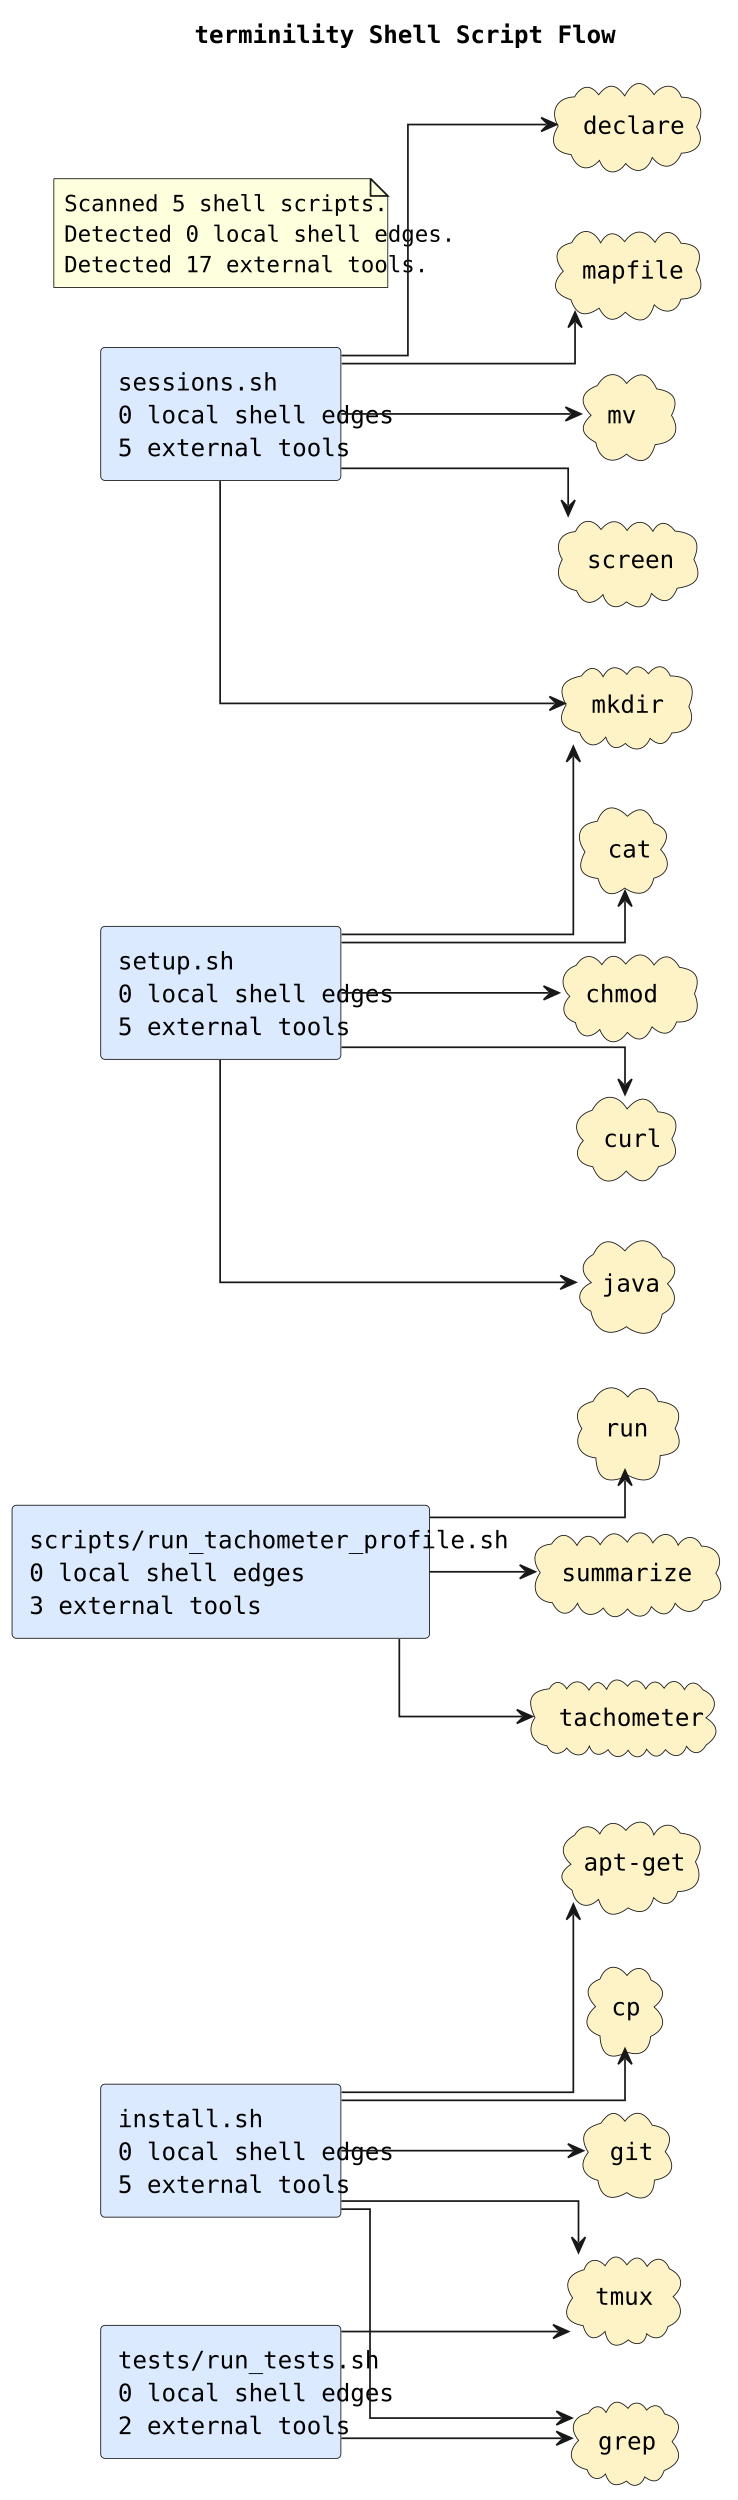
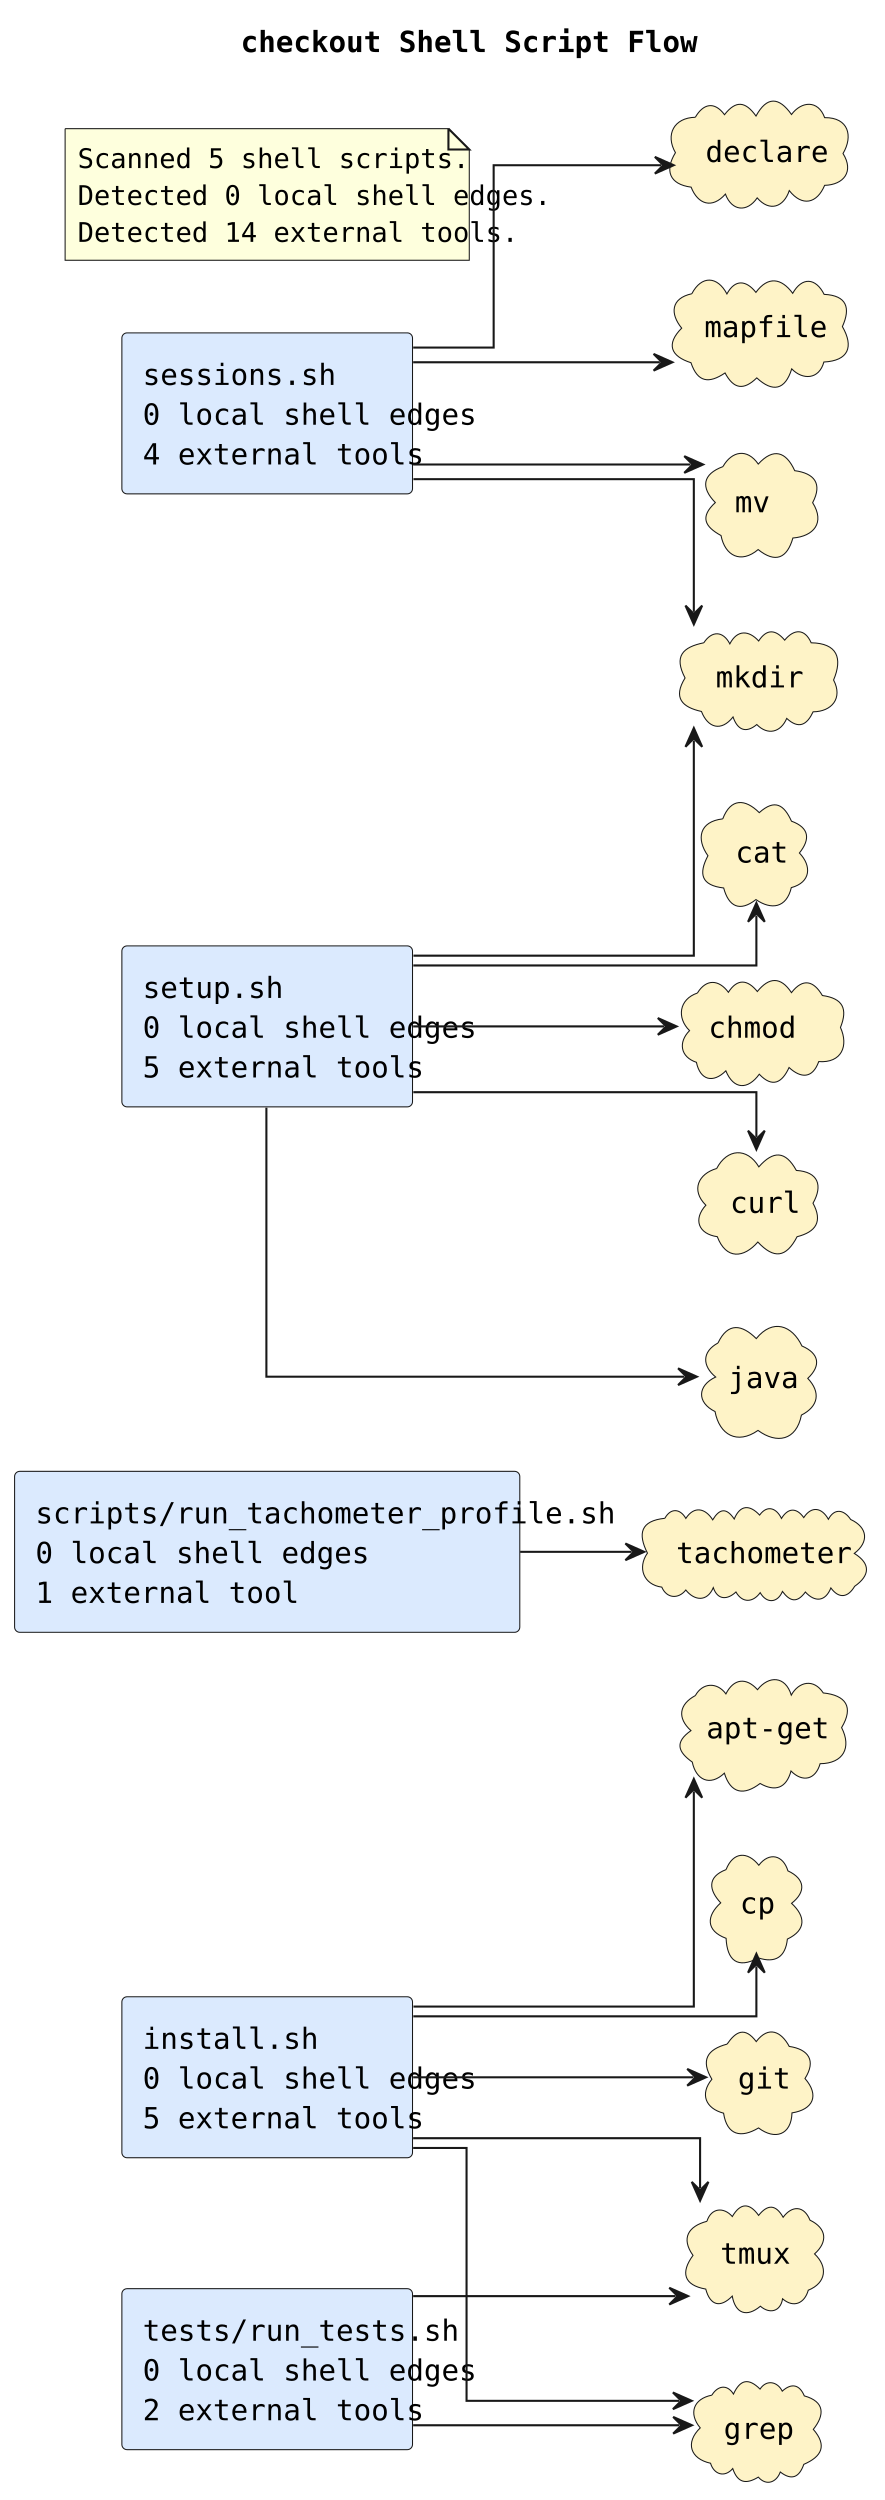
- <svg xmlns="http://www.w3.org/2000/svg" contentStyleType="text/css" data-diagram-type="DESCRIPTION" height="1451px" preserveAspectRatio="none" style="width:428px;height:1451px;background:#FFFFFF;" version="1.1" viewBox="0 0 428 1451" width="428px" zoomAndPan="magnify">
+ <svg xmlns="http://www.w3.org/2000/svg" contentStyleType="text/css" data-diagram-type="DESCRIPTION" height="1199px" preserveAspectRatio="none" style="width:424px;height:1199px;background:#FFFFFF;" version="1.1" viewBox="0 0 424 1199" width="424px" zoomAndPan="magnify">
  <defs />
  <g>
    <g class="title" data-source-line="1">
-       <text fill="#000000" font-family="Monospace" font-size="14" font-weight="bold" lengthAdjust="spacing" textLength="188.684" x="112.875" y="24.966">terminility Shell Script Flow</text>
+       <text fill="#000000" font-family="Monospace" font-size="14" font-weight="bold" lengthAdjust="spacing" textLength="179.896" x="115.422" y="24.966">checkout Shell Script Flow</text>
    </g>
    <g class="entity" data-qualified-name="shell_install_sh" data-source-line="7" id="ent0002">
-       <rect fill="#DBEAFE" height="77.204" rx="2.5" ry="2.5" style="stroke:#181818;stroke-width:0.5;" width="139.392" x="58.45" y="1209.653" />
-       <text fill="#000000" font-family="Monospace" font-size="14" lengthAdjust="spacing" textLength="58.212" x="68.45" y="1234.619">install.sh</text>
-       <text fill="#000000" font-family="Monospace" font-size="14" lengthAdjust="spacing" textLength="119.391" x="68.45" y="1253.687">0 local shell edges</text>
-       <text fill="#000000" font-family="Monospace" font-size="14" lengthAdjust="spacing" textLength="101.752" x="68.45" y="1272.755">5 external tools</text>
+       <rect fill="#DBEAFE" height="77.204" rx="2.5" ry="2.5" style="stroke:#181818;stroke-width:0.5;" width="139.392" x="58.45" y="957.653" />
+       <text fill="#000000" font-family="Monospace" font-size="14" lengthAdjust="spacing" textLength="58.212" x="68.45" y="982.619">install.sh</text>
+       <text fill="#000000" font-family="Monospace" font-size="14" lengthAdjust="spacing" textLength="119.391" x="68.45" y="1001.687">0 local shell edges</text>
+       <text fill="#000000" font-family="Monospace" font-size="14" lengthAdjust="spacing" textLength="101.752" x="68.45" y="1020.755">5 external tools</text>
    </g>
    <g class="entity" data-qualified-name="shell_scripts_run_tachometer_profile_sh" data-source-line="8" id="ent0003">
-       <rect fill="#DBEAFE" height="77.204" rx="2.5" ry="2.5" style="stroke:#181818;stroke-width:0.5;" width="242.291" x="7" y="873.653" />
-       <text fill="#000000" font-family="Monospace" font-size="14" lengthAdjust="spacing" textLength="222.291" x="17" y="898.619">scripts/run_tachometer_profile.sh</text>
-       <text fill="#000000" font-family="Monospace" font-size="14" lengthAdjust="spacing" textLength="119.391" x="17" y="917.687">0 local shell edges</text>
-       <text fill="#000000" font-family="Monospace" font-size="14" lengthAdjust="spacing" textLength="101.752" x="17" y="936.755">3 external tools</text>
+       <rect fill="#DBEAFE" height="77.204" rx="2.5" ry="2.5" style="stroke:#181818;stroke-width:0.5;" width="242.291" x="7" y="705.653" />
+       <text fill="#000000" font-family="Monospace" font-size="14" lengthAdjust="spacing" textLength="222.291" x="17" y="730.619">scripts/run_tachometer_profile.sh</text>
+       <text fill="#000000" font-family="Monospace" font-size="14" lengthAdjust="spacing" textLength="119.391" x="17" y="749.687">0 local shell edges</text>
+       <text fill="#000000" font-family="Monospace" font-size="14" lengthAdjust="spacing" textLength="95.046" x="17" y="768.755">1 external tool</text>
    </g>
    <g class="entity" data-qualified-name="shell_sessions_sh" data-source-line="9" id="ent0004">
-       <rect fill="#DBEAFE" height="77.204" rx="2.5" ry="2.5" style="stroke:#181818;stroke-width:0.5;" width="139.392" x="58.45" y="201.653" />
-       <text fill="#000000" font-family="Monospace" font-size="14" lengthAdjust="spacing" textLength="74.564" x="68.45" y="226.619">sessions.sh</text>
-       <text fill="#000000" font-family="Monospace" font-size="14" lengthAdjust="spacing" textLength="119.391" x="68.45" y="245.687">0 local shell edges</text>
-       <text fill="#000000" font-family="Monospace" font-size="14" lengthAdjust="spacing" textLength="101.752" x="68.45" y="264.755">5 external tools</text>
+       <rect fill="#DBEAFE" height="77.204" rx="2.5" ry="2.5" style="stroke:#181818;stroke-width:0.5;" width="139.392" x="58.45" y="159.653" />
+       <text fill="#000000" font-family="Monospace" font-size="14" lengthAdjust="spacing" textLength="74.564" x="68.45" y="184.619">sessions.sh</text>
+       <text fill="#000000" font-family="Monospace" font-size="14" lengthAdjust="spacing" textLength="119.391" x="68.45" y="203.687">0 local shell edges</text>
+       <text fill="#000000" font-family="Monospace" font-size="14" lengthAdjust="spacing" textLength="101.752" x="68.45" y="222.755">4 external tools</text>
    </g>
    <g class="entity" data-qualified-name="shell_setup_sh" data-source-line="10" id="ent0005">
-       <rect fill="#DBEAFE" height="77.204" rx="2.5" ry="2.5" style="stroke:#181818;stroke-width:0.5;" width="139.392" x="58.45" y="537.653" />
-       <text fill="#000000" font-family="Monospace" font-size="14" lengthAdjust="spacing" textLength="56.028" x="68.45" y="562.619">setup.sh</text>
-       <text fill="#000000" font-family="Monospace" font-size="14" lengthAdjust="spacing" textLength="119.391" x="68.45" y="581.687">0 local shell edges</text>
-       <text fill="#000000" font-family="Monospace" font-size="14" lengthAdjust="spacing" textLength="101.752" x="68.45" y="600.755">5 external tools</text>
+       <rect fill="#DBEAFE" height="77.204" rx="2.5" ry="2.5" style="stroke:#181818;stroke-width:0.5;" width="139.392" x="58.45" y="453.653" />
+       <text fill="#000000" font-family="Monospace" font-size="14" lengthAdjust="spacing" textLength="56.028" x="68.45" y="478.619">setup.sh</text>
+       <text fill="#000000" font-family="Monospace" font-size="14" lengthAdjust="spacing" textLength="119.391" x="68.45" y="497.687">0 local shell edges</text>
+       <text fill="#000000" font-family="Monospace" font-size="14" lengthAdjust="spacing" textLength="101.752" x="68.45" y="516.755">5 external tools</text>
    </g>
    <g class="entity" data-qualified-name="shell_tests_run_tests_sh" data-source-line="11" id="ent0006">
-       <rect fill="#DBEAFE" height="77.204" rx="2.5" ry="2.5" style="stroke:#181818;stroke-width:0.5;" width="139.392" x="58.45" y="1349.653" />
-       <text fill="#000000" font-family="Monospace" font-size="14" lengthAdjust="spacing" textLength="116.452" x="68.45" y="1374.619">tests/run_tests.sh</text>
-       <text fill="#000000" font-family="Monospace" font-size="14" lengthAdjust="spacing" textLength="119.391" x="68.45" y="1393.687">0 local shell edges</text>
-       <text fill="#000000" font-family="Monospace" font-size="14" lengthAdjust="spacing" textLength="101.752" x="68.45" y="1412.755">2 external tools</text>
+       <rect fill="#DBEAFE" height="77.204" rx="2.5" ry="2.5" style="stroke:#181818;stroke-width:0.5;" width="139.392" x="58.45" y="1097.653" />
+       <text fill="#000000" font-family="Monospace" font-size="14" lengthAdjust="spacing" textLength="116.452" x="68.45" y="1122.619">tests/run_tests.sh</text>
+       <text fill="#000000" font-family="Monospace" font-size="14" lengthAdjust="spacing" textLength="119.391" x="68.45" y="1141.687">0 local shell edges</text>
+       <text fill="#000000" font-family="Monospace" font-size="14" lengthAdjust="spacing" textLength="101.752" x="68.45" y="1160.755">2 external tools</text>
    </g>
    <g class="entity" data-qualified-name="tool_apt_get" data-source-line="12" id="ent0007">
-       <path d="M333.49,1065.191 C337.008,1058.866 343.966,1058.67 348.146,1064.384 C351.839,1057.064 357.82,1056.29 363.298,1062.367 C368.729,1055.462 376.657,1055.706 379.501,1064.961 C383.119,1058.418 390.319,1056.93 394.842,1063.936 C405.617,1065.034 409.635,1070.592 403.631,1080.561 C408.559,1090.2 404.456,1097.789 393.328,1097.874 C391.141,1105.599 384.91,1106.995 379.369,1101.383 C377.113,1109.642 371.797,1111.492 364.547,1107.357 C356.872,1113.216 350.516,1112.412 347.404,1102.421 C340.428,1109.016 333.765,1105.584 332.012,1097.093 C325.082,1092.165 323.485,1087.556 331.381,1082.009 C324.687,1075.941 325.664,1069.438 333.49,1065.191" fill="#FEF3C7" style="stroke:#181818;stroke-width:0.5;" />
-       <text fill="#000000" font-family="Monospace" font-size="14" lengthAdjust="spacing" textLength="47.586" x="338.73" y="1085.689">apt-get</text>
+       <path d="M333.49,813.191 C337.008,806.866 343.966,806.67 348.146,812.385 C351.839,805.064 357.82,804.29 363.298,810.367 C368.729,803.462 376.657,803.706 379.501,812.961 C383.119,806.418 390.319,804.93 394.842,811.936 C405.617,813.034 409.635,818.592 403.631,828.561 C408.559,838.2 404.456,845.789 393.328,845.874 C391.141,853.598 384.91,854.995 379.369,849.384 C377.113,857.643 371.797,859.492 364.547,855.357 C356.872,861.216 350.516,860.412 347.404,850.422 C340.428,857.016 333.765,853.584 332.012,845.093 C325.082,840.165 323.485,835.557 331.381,830.009 C324.687,823.941 325.664,817.438 333.49,813.191" fill="#FEF3C7" style="stroke:#181818;stroke-width:0.5;" />
+       <text fill="#000000" font-family="Monospace" font-size="14" lengthAdjust="spacing" textLength="47.586" x="338.73" y="833.689">apt-get</text>
    </g>
    <g class="entity" data-qualified-name="tool_cat" data-source-line="13" id="ent0008">
-       <path d="M346.628,476.737 C350.512,466.627 357.379,467.032 364.142,473.738 C371.626,467.046 375.985,469.905 379.594,477.833 C388.209,480.986 388.697,486.478 383.392,493.095 C389.339,499.252 388.961,507.149 379.511,509.71 C377.188,519.526 369.907,520.525 362.548,515.444 C354.733,521.536 349.482,518.811 347.073,509.877 C336.312,508.627 334.9,503.181 339.524,494.419 C333.814,486.348 335.361,477.986 346.628,476.737" fill="#FEF3C7" style="stroke:#181818;stroke-width:0.5;" />
-       <text fill="#000000" font-family="Monospace" font-size="14" lengthAdjust="spacing" textLength="19.628" x="352.71" y="497.689">cat</text>
+       <path d="M346.628,392.737 C350.512,382.627 357.379,383.032 364.142,389.738 C371.626,383.046 375.985,385.905 379.594,393.833 C388.209,396.986 388.697,402.478 383.392,409.095 C389.339,415.252 388.961,423.149 379.511,425.71 C377.188,435.526 369.907,436.525 362.548,431.444 C354.733,437.536 349.482,434.811 347.073,425.877 C336.312,424.627 334.9,419.181 339.524,410.419 C333.814,402.348 335.361,393.986 346.628,392.737" fill="#FEF3C7" style="stroke:#181818;stroke-width:0.5;" />
+       <text fill="#000000" font-family="Monospace" font-size="14" lengthAdjust="spacing" textLength="19.628" x="352.71" y="413.689">cat</text>
    </g>
    <g class="entity" data-qualified-name="tool_chmod" data-source-line="14" id="ent0009">
-       <path d="M334.472,560.263 C338.718,553.358 344.759,553.704 349.329,559.895 C353.669,553.156 358.539,553.74 363.213,559.526 C368.868,552.575 374.41,552.233 379.582,560.061 C385.106,552.971 390.216,554.301 394.405,561.45 C404.259,562.819 406.703,567.787 403.081,576.782 C407.095,585.556 403.692,593.945 392.664,593.142 C389.7,601.417 384.103,601.219 378.439,595.986 C375.139,603.18 370.593,605.973 364.147,599.206 C358.692,606.727 351.877,606.722 348.115,597.578 C341.995,603.651 335.847,602.179 333.999,593.491 C326.179,590.88 325.246,583.781 330.706,578.292 C324.45,572.172 325.671,563.237 334.472,560.263" fill="#FEF3C7" style="stroke:#181818;stroke-width:0.5;" />
-       <text fill="#000000" font-family="Monospace" font-size="14" lengthAdjust="spacing" textLength="45.542" x="339.75" y="581.689">chmod</text>
+       <path d="M334.472,476.263 C338.718,469.358 344.759,469.704 349.329,475.895 C353.669,469.156 358.539,469.74 363.213,475.526 C368.868,468.575 374.41,468.233 379.582,476.061 C385.106,468.971 390.216,470.301 394.405,477.45 C404.259,478.82 406.703,483.787 403.081,492.782 C407.095,501.556 403.692,509.945 392.664,509.142 C389.7,517.417 384.103,517.219 378.439,511.986 C375.139,519.18 370.593,521.973 364.147,515.206 C358.692,522.727 351.877,522.722 348.115,513.578 C341.995,519.651 335.847,518.179 333.999,509.491 C326.179,506.88 325.246,499.781 330.706,494.292 C324.45,488.172 325.671,479.237 334.472,476.263" fill="#FEF3C7" style="stroke:#181818;stroke-width:0.5;" />
+       <text fill="#000000" font-family="Monospace" font-size="14" lengthAdjust="spacing" textLength="45.542" x="339.75" y="497.689">chmod</text>
    </g>
    <g class="entity" data-qualified-name="tool_cp" data-source-line="15" id="ent0010">
-       <path d="M348.222,1148.667 C351.601,1140.068 358.487,1139.728 363.932,1146.565 C368.914,1140.051 375.628,1141.667 377.882,1149.263 C386.09,1153.085 386.744,1159.292 379.636,1164.839 C386.378,1171.075 386.786,1177.616 377.63,1181.993 C376.727,1190.541 371.903,1193.696 363.717,1191.024 C353.565,1196.497 348.722,1192.069 348.235,1181.624 C338.372,1177.969 338.779,1170.8 345.655,1164.608 C340.064,1158.637 338.923,1152.24 348.222,1148.667" fill="#FEF3C7" style="stroke:#181818;stroke-width:0.5;" />
-       <text fill="#000000" font-family="Monospace" font-size="14" lengthAdjust="spacing" textLength="15.33" x="354.86" y="1169.689">cp</text>
+       <path d="M348.222,896.667 C351.601,888.068 358.487,887.728 363.932,894.565 C368.914,888.051 375.628,889.667 377.882,897.263 C386.09,901.085 386.744,907.292 379.636,912.838 C386.378,919.075 386.786,925.615 377.63,929.993 C376.727,938.541 371.903,941.696 363.717,939.024 C353.565,944.497 348.722,940.069 348.235,929.624 C338.372,925.969 338.779,918.8 345.655,912.608 C340.064,906.637 338.923,900.24 348.222,896.667" fill="#FEF3C7" style="stroke:#181818;stroke-width:0.5;" />
+       <text fill="#000000" font-family="Monospace" font-size="14" lengthAdjust="spacing" textLength="15.33" x="354.86" y="917.689">cp</text>
    </g>
    <g class="entity" data-qualified-name="tool_curl" data-source-line="16" id="ent0011">
-       <path d="M343.723,644.41 C348.685,634.849 358.234,634.11 363.946,643.614 C370.874,635.757 376.667,635.782 381.925,645.338 C392.481,645.988 394.732,652.582 389.916,661.049 C394.693,669.879 391.29,674.843 382.284,677.132 C377.02,687.259 371.222,687.961 363.463,679.684 C356.712,687.426 348.279,688.259 344.012,677.125 C335.008,675.817 332.286,668.859 338.529,662.017 C331.209,654.786 334.975,646.901 343.723,644.41" fill="#FEF3C7" style="stroke:#181818;stroke-width:0.5;" />
-       <text fill="#000000" font-family="Monospace" font-size="14" lengthAdjust="spacing" textLength="24.766" x="350.14" y="665.689">curl</text>
+       <path d="M343.723,560.41 C348.685,550.849 358.234,550.11 363.946,559.614 C370.874,551.757 376.667,551.782 381.925,561.338 C392.481,561.988 394.732,568.582 389.916,577.049 C394.693,585.879 391.29,590.843 382.284,593.132 C377.02,603.259 371.222,603.961 363.463,595.684 C356.712,603.426 348.279,604.259 344.012,593.125 C335.008,591.817 332.286,584.859 338.529,578.017 C331.209,570.786 334.975,562.901 343.723,560.41" fill="#FEF3C7" style="stroke:#181818;stroke-width:0.5;" />
+       <text fill="#000000" font-family="Monospace" font-size="14" lengthAdjust="spacing" textLength="24.766" x="350.14" y="581.689">curl</text>
    </g>
    <g class="entity" data-qualified-name="tool_declare" data-source-line="17" id="ent0012">
      <path d="M333.473,56.245 C337.233,49.767 342.546,48.367 347.473,54.999 C353.057,47.863 357.593,48.708 362.58,55.64 C367.828,46.068 373.577,46.39 379.6,54.911 C384.25,48.655 392.278,47.638 395.505,56.417 C407.038,56.278 409.229,65.343 404.313,73.624 C409.72,82.284 404.653,88.644 395.495,88.896 C391.793,97.722 384.713,99.233 378.537,91.416 C375.906,99.315 369.147,101.831 363.148,94.915 C358.257,102.044 350.971,101.288 347.909,93.095 C341.526,100.352 334.694,98.033 331.46,89.76 C320.994,88.38 318.685,81.76 323.94,73.228 C318.948,64.52 323.299,56.441 333.473,56.245" fill="#FEF3C7" style="stroke:#181818;stroke-width:0.5;" />
      <text fill="#000000" font-family="Monospace" font-size="14" lengthAdjust="spacing" textLength="48.37" x="338.34" y="77.689">declare</text>
    </g>
    <g class="entity" data-qualified-name="tool_git" data-source-line="18" id="ent0013">
-       <path d="M348.706,1232.358 C352.989,1226.147 357.236,1223.924 362.692,1231.135 C368.68,1223.308 374.718,1226.377 378.513,1233.46 C387.776,1234.835 391.538,1240.252 386.069,1248.857 C393.111,1256.959 390.025,1263.745 379.844,1265.344 C379.51,1276.058 371.616,1278.492 363.794,1272.568 C355.474,1277.523 348.695,1276.269 347.022,1265.485 C338.47,1263.246 335.511,1256.426 341.415,1249.208 C335.991,1240.129 339.08,1234.926 348.706,1232.358" fill="#FEF3C7" style="stroke:#181818;stroke-width:0.5;" />
-       <text fill="#000000" font-family="Monospace" font-size="14" lengthAdjust="spacing" textLength="17.276" x="353.89" y="1253.689">git</text>
+       <path d="M348.706,980.358 C352.989,974.147 357.236,971.924 362.692,979.135 C368.68,971.308 374.718,974.377 378.513,981.461 C387.776,982.835 391.538,988.252 386.069,996.857 C393.111,1004.959 390.025,1011.745 379.844,1013.345 C379.51,1024.058 371.616,1026.492 363.794,1020.568 C355.474,1025.523 348.695,1024.269 347.022,1013.485 C338.47,1011.246 335.511,1004.426 341.415,997.208 C335.991,988.129 339.08,982.926 348.706,980.358" fill="#FEF3C7" style="stroke:#181818;stroke-width:0.5;" />
+       <text fill="#000000" font-family="Monospace" font-size="14" lengthAdjust="spacing" textLength="17.276" x="353.89" y="1001.689">git</text>
    </g>
    <g class="entity" data-qualified-name="tool_grep" data-source-line="19" id="ent0014">
-       <path d="M341.409,1400.719 C344.086,1396.311 348.608,1395.17 351.77,1400.187 C355,1393.211 358.95,1392.296 364.514,1397.805 C367.652,1393.04 372.9,1394.209 375.171,1398.793 C379.551,1394.829 383.411,1395.512 385.75,1401.063 C395.667,1403.834 395.562,1410.21 390.065,1417.123 C396.885,1425.002 394.044,1430.201 385.505,1433.907 C383.345,1440.058 379.788,1441.877 374.226,1437.578 C372.446,1442.46 367.648,1444.508 363.688,1440.032 C357.789,1443.601 353.799,1442.888 351.419,1435.929 C347.486,1440.493 342.342,1438.682 340.779,1433.375 C331.064,1431.254 328.478,1423.515 335.828,1416.413 C330.083,1409.486 332.54,1402.449 341.409,1400.719" fill="#FEF3C7" style="stroke:#181818;stroke-width:0.5;" />
-       <text fill="#000000" font-family="Monospace" font-size="14" lengthAdjust="spacing" textLength="30.898" x="347.08" y="1421.689">grep</text>
+       <path d="M341.409,1148.719 C344.086,1144.311 348.608,1143.17 351.77,1148.187 C355,1141.211 358.95,1140.296 364.514,1145.805 C367.652,1141.04 372.9,1142.209 375.171,1146.793 C379.551,1142.829 383.411,1143.512 385.75,1149.063 C395.667,1151.834 395.562,1158.21 390.065,1165.123 C396.885,1173.002 394.044,1178.201 385.505,1181.907 C383.345,1188.058 379.788,1189.877 374.226,1185.578 C372.446,1190.46 367.648,1192.508 363.688,1188.032 C357.789,1191.601 353.799,1190.888 351.419,1183.929 C347.486,1188.493 342.342,1186.682 340.779,1181.375 C331.064,1179.254 328.478,1171.515 335.828,1164.413 C330.083,1157.486 332.54,1150.449 341.409,1148.719" fill="#FEF3C7" style="stroke:#181818;stroke-width:0.5;" />
+       <text fill="#000000" font-family="Monospace" font-size="14" lengthAdjust="spacing" textLength="30.898" x="347.08" y="1169.689">grep</text>
    </g>
    <g class="entity" data-qualified-name="tool_java" data-source-line="20" id="ent0015">
-       <path d="M344.347,728.101 C349.178,717.925 355.93,719.274 362.707,725.984 C370.638,716.216 379.88,719.595 384.616,729.536 C392.846,733.08 393.964,738.865 387.409,745.068 C393.719,751.761 392.58,758.507 384.358,762.683 C381.948,774.905 372.618,776.708 363.54,770.028 C353.511,777.062 345.004,772.094 342.938,760.986 C334.043,756.579 334.502,748.515 343.229,744.418 C336.853,739.202 336.5,732.342 344.347,728.101" fill="#FEF3C7" style="stroke:#181818;stroke-width:0.5;" />
-       <text fill="#000000" font-family="Monospace" font-size="14" lengthAdjust="spacing" textLength="26.432" x="349.31" y="749.689">java</text>
+       <path d="M344.347,644.101 C349.178,633.925 355.93,635.274 362.707,641.984 C370.638,632.216 379.88,635.595 384.616,645.536 C392.846,649.08 393.964,654.865 387.409,661.068 C393.719,667.761 392.58,674.507 384.358,678.683 C381.948,690.905 372.618,692.708 363.54,686.028 C353.511,693.062 345.004,688.094 342.938,676.986 C334.043,672.579 334.502,664.515 343.229,660.418 C336.853,655.202 336.5,648.342 344.347,644.101" fill="#FEF3C7" style="stroke:#181818;stroke-width:0.5;" />
+       <text fill="#000000" font-family="Monospace" font-size="14" lengthAdjust="spacing" textLength="26.432" x="349.31" y="665.689">java</text>
    </g>
    <g class="entity" data-qualified-name="tool_mapfile" data-source-line="21" id="ent0016">
      <path d="M331.794,140.881 C336.452,131.97 344.048,132.333 348.63,140.955 C352.575,133.715 357.903,134.383 362.539,140.22 C368.337,132.298 374.761,133.311 380.177,140.661 C384.735,132.629 391.244,133.234 395.258,141.174 C406.147,141.693 408.053,147.664 404.01,156.635 C409.59,166.344 406.97,173.013 395.136,173.63 C392.811,182.115 385.003,182.37 379.708,176.918 C376.536,187.165 370.586,188.305 362.949,181.24 C356.621,187.363 351.899,186.644 347.731,178.874 C340.059,184.042 334.623,183.534 331.384,173.959 C321.687,170.863 319.27,165.124 326.933,157.37 C321.341,150.536 321.656,143.078 331.794,140.881" fill="#FEF3C7" style="stroke:#181818;stroke-width:0.5;" />
      <text fill="#000000" font-family="Monospace" font-size="14" lengthAdjust="spacing" textLength="49.49" x="337.78" y="161.689">mapfile</text>
    </g>
    <g class="entity" data-qualified-name="tool_mkdir" data-source-line="22" id="ent0017">
-       <path d="M337.551,392.28 C341.376,386.444 346.703,386.443 350.029,392.791 C353.556,385.928 359.123,386.205 363.855,391.411 C367.793,385.378 372.04,385.902 376.336,391.011 C380.683,385.669 385.935,385.226 389.041,392.283 C401.644,392.503 404.181,399.692 399.784,410.14 C404.373,418.893 398.878,425.324 389.969,425.389 C387.031,431.653 383.158,433.906 377.313,428.556 C374.466,435.242 368.275,436.886 362.954,431.496 C357.523,436.014 353.637,433.862 351.565,427.861 C345.883,435.082 339.47,433.104 336.418,425.223 C327.068,423.16 322.693,418.665 328.551,409.156 C323.095,398.721 327.36,394.369 337.551,392.28" fill="#FEF3C7" style="stroke:#181818;stroke-width:0.5;" />
-       <text fill="#000000" font-family="Monospace" font-size="14" lengthAdjust="spacing" textLength="38.57" x="343.24" y="413.689">mkdir</text>
+       <path d="M337.551,308.28 C341.376,302.444 346.703,302.443 350.029,308.791 C353.556,301.928 359.123,302.205 363.855,307.411 C367.793,301.378 372.04,301.902 376.336,307.011 C380.683,301.669 385.935,301.226 389.041,308.283 C401.644,308.503 404.181,315.692 399.784,326.14 C404.373,334.893 398.878,341.324 389.969,341.389 C387.031,347.653 383.158,349.906 377.313,344.556 C374.466,351.242 368.275,352.886 362.954,347.496 C357.523,352.014 353.637,349.862 351.565,343.861 C345.883,351.082 339.47,349.104 336.418,341.223 C327.068,339.16 322.693,334.665 328.551,325.156 C323.095,314.721 327.36,310.369 337.551,308.28" fill="#FEF3C7" style="stroke:#181818;stroke-width:0.5;" />
+       <text fill="#000000" font-family="Monospace" font-size="14" lengthAdjust="spacing" textLength="38.57" x="343.24" y="329.689">mkdir</text>
    </g>
    <g class="entity" data-qualified-name="tool_mv" data-source-line="23" id="ent0018">
      <path d="M346.711,223.792 C350.967,216.296 358.295,214.851 363.66,222.553 C370.966,214.601 376.964,216.534 381.151,225.734 C390.522,226.986 394.582,231.879 389.747,241.086 C395.838,250.813 390.164,257.237 380.276,258.034 C377.469,267.859 371.887,270.217 363.608,263.572 C355.379,270.529 347.706,266.641 345.805,256.846 C337.992,252.568 335.56,247.946 343.069,241.019 C336.001,233.801 336.886,227.438 346.711,223.792" fill="#FEF3C7" style="stroke:#181818;stroke-width:0.5;" />
      <text fill="#000000" font-family="Monospace" font-size="14" lengthAdjust="spacing" textLength="20.202" x="352.42" y="245.689">mv</text>
    </g>
-     <g class="entity" data-qualified-name="tool_run" data-source-line="24" id="ent0019">
-       <path d="M344.19,813.355 C349.062,804.214 357.365,802.615 364.425,810.799 C370.289,803.035 378.613,804.773 382.013,813.437 C391.602,814.146 397.292,818.899 391.804,829.058 C397.038,838.505 393.536,843.925 383.163,844.808 C382.925,857.532 376.593,862.527 364.6,856.356 C353.693,861.388 346.531,859.902 345.83,846.155 C336.169,845.32 332.381,837.229 337.734,829.217 C332.678,821.091 335.095,815.723 344.19,813.355" fill="#FEF3C7" style="stroke:#181818;stroke-width:0.5;" />
-       <text fill="#000000" font-family="Monospace" font-size="14" lengthAdjust="spacing" textLength="23.086" x="350.98" y="833.689">run</text>
+     <g class="entity" data-qualified-name="tool_tachometer" data-source-line="24" id="ent0019">
+       <path d="M318.867,728.176 C321.641,723.102 326.196,723.462 328.927,728.219 C333.008,721.994 338.356,723.419 341.813,728.905 C345.13,723.419 348.386,722.993 352.128,728.508 C355.019,721.604 359.572,721.566 364.306,726.634 C368.121,721.396 372.512,723.495 374.793,728.245 C377.926,723.115 381.955,722.901 385.476,727.832 C389.317,721.991 394.221,723.113 397.288,728.637 C400.356,722.934 404.997,724.232 407.972,728.735 C416.201,732.546 416.882,739.559 409.72,745.022 C417.74,749.986 417.221,755.667 409.888,760.795 C406.706,766.197 402.419,766.938 398.491,761.585 C395.833,768.25 390.772,768.509 386.258,763.535 C382.293,768.919 378.975,768.183 375.257,763.27 C372.849,768.957 367.585,769.1 364.582,763.851 C361.173,768.588 356.075,769.005 352.959,763.518 C348.935,767.297 344.225,767.577 342.093,761.444 C339.093,768.463 332.956,767.701 328.917,762.571 C325.373,767.049 319.747,766.684 317.395,761.193 C308.588,760.044 305.632,751.799 310.509,744.876 C305.792,735.473 307.212,729.384 318.867,728.176" fill="#FEF3C7" style="stroke:#181818;stroke-width:0.5;" />
+       <text fill="#000000" font-family="Monospace" font-size="14" lengthAdjust="spacing" textLength="76.468" x="324.29" y="749.689">tachometer</text>
    </g>
-     <g class="entity" data-qualified-name="tool_screen" data-source-line="25" id="ent0020">
-       <path d="M333.968,308.572 C337.604,300.865 344.014,300.725 348.848,307.325 C353.884,301.213 359.407,301.182 363.979,307.873 C368.294,301.341 375.034,301.683 378.916,308.361 C382.76,301.544 387.82,302.983 391.803,308.212 C402.205,309.281 407.53,313.573 402.716,324.708 C408.253,335.529 403.746,339.941 393.071,341.386 C389.627,350 384.625,350.82 378.111,344.452 C375.688,353.009 370.504,354.305 363.551,349.323 C357.924,354.673 351.837,351.996 349.992,345.126 C344.092,351.564 338.286,351.349 334.627,342.825 C324.904,340.806 321.418,333.452 326.354,324.731 C321.765,317.187 324.102,309.305 333.968,308.572" fill="#FEF3C7" style="stroke:#181818;stroke-width:0.5;" />
-       <text fill="#000000" font-family="Monospace" font-size="14" lengthAdjust="spacing" textLength="43.652" x="340.7" y="329.689">screen</text>
+     <g class="entity" data-qualified-name="tool_tmux" data-source-line="25" id="ent0020">
+       <path d="M339.041,1065.338 C341.058,1058.852 347.094,1058.332 351.22,1063.046 C355.085,1056.43 359.405,1056.284 363.827,1062.499 C368.231,1057.013 372.075,1057.23 375.593,1063.393 C379.834,1057.643 385.619,1057.688 388.469,1064.787 C396.462,1068.648 397.183,1075.15 390.66,1080.976 C397.172,1087.093 396.291,1094.904 387.642,1098.394 C385.92,1104.624 380.668,1107.127 375.322,1102.51 C374.331,1108.759 369.027,1109.867 364.679,1106.065 C358.139,1111.543 352.731,1109.666 351.184,1101.225 C345.394,1107.116 340.597,1105.728 338.474,1097.843 C327.853,1095.968 326.368,1089.851 332.365,1081.691 C326.448,1073.365 330.241,1067.656 339.041,1065.338" fill="#FEF3C7" style="stroke:#181818;stroke-width:0.5;" />
+       <text fill="#000000" font-family="Monospace" font-size="14" lengthAdjust="spacing" textLength="34.202" x="345.42" y="1085.689">tmux</text>
    </g>
-     <g class="entity" data-qualified-name="tool_summarize" data-source-line="26" id="ent0021">
-       <path d="M320.056,896.193 C325.25,888.573 330.488,890.146 334.915,896.981 C338.532,889.83 344.239,890.064 348.32,896.524 C353.154,889.06 357.921,887.79 364.126,895.052 C368.187,887.685 375.286,887.951 378.911,895.486 C383.495,888.626 390.387,888.903 393.602,896.844 C397.239,891.029 403.939,890.467 407.102,897.348 C416.469,897.419 420.579,905.236 415.489,913.036 C421.434,921.649 417.761,927.652 408.166,929.244 C404.384,937.095 396.795,937.003 391.876,930.537 C388.57,938.654 383.288,938.145 378.029,932.501 C375.237,939.882 368.354,939.369 364.295,933.851 C359.466,939.428 354.495,940.407 350.158,933.303 C344.6,938.971 338.279,938.279 335.182,930.551 C330.992,938.271 324.502,938.311 320.628,930.26 C310.068,929.405 308.135,920.102 313.577,912.789 C308.263,905.605 309.329,897.115 320.056,896.193" fill="#FEF3C7" style="stroke:#181818;stroke-width:0.5;" />
-       <text fill="#000000" font-family="Monospace" font-size="14" lengthAdjust="spacing" textLength="73.262" x="325.89" y="917.689">summarize</text>
+     <g class="entity" data-qualified-name="shellGraphSummary" data-source-line="44" id="ent0038">
+       <path d="M31.23,61.703 L31.23,124.821 L225.065,124.821 L225.065,71.703 L215.065,61.703 L31.23,61.703" fill="#FEFFDD" style="stroke:#181818;stroke-width:0.5;" />
+       <path d="M215.065,61.703 L215.065,71.703 L225.065,71.703 L215.065,61.703" fill="#FEFFDD" style="stroke:#181818;stroke-width:1;" />
+       <text fill="#000000" font-family="Monospace" font-size="13" lengthAdjust="spacing" textLength="141.531" x="37.23" y="80.6">Scanned 5 shell scripts.</text>
+       <text fill="#000000" font-family="Monospace" font-size="13" lengthAdjust="spacing" textLength="172.835" x="37.23" y="98.306">Detected 0 local shell edges.</text>
+       <text fill="#000000" font-family="Monospace" font-size="13" lengthAdjust="spacing" textLength="163.891" x="37.23" y="116.012">Detected 14 external tools.</text>
    </g>
-     <g class="entity" data-qualified-name="tool_tachometer" data-source-line="27" id="ent0022">
-       <path d="M318.867,980.176 C321.641,975.102 326.196,975.462 328.927,980.219 C333.008,973.994 338.356,975.419 341.813,980.905 C345.13,975.419 348.386,974.993 352.128,980.508 C355.019,973.604 359.572,973.566 364.306,978.634 C368.121,973.396 372.512,975.495 374.793,980.245 C377.926,975.115 381.955,974.901 385.476,979.832 C389.317,973.991 394.221,975.113 397.288,980.637 C400.356,974.934 404.997,976.232 407.972,980.735 C416.201,984.546 416.882,991.559 409.72,997.022 C417.74,1001.986 417.221,1007.667 409.888,1012.795 C406.706,1018.197 402.419,1018.938 398.491,1013.585 C395.833,1020.25 390.772,1020.509 386.258,1015.535 C382.293,1020.919 378.975,1020.183 375.257,1015.27 C372.849,1020.957 367.585,1021.1 364.582,1015.851 C361.173,1020.588 356.075,1021.005 352.959,1015.518 C348.935,1019.297 344.225,1019.577 342.093,1013.444 C339.093,1020.463 332.956,1019.701 328.917,1014.571 C325.373,1019.049 319.747,1018.684 317.395,1013.193 C308.588,1012.044 305.632,1003.799 310.509,996.876 C305.792,987.473 307.212,981.384 318.867,980.176" fill="#FEF3C7" style="stroke:#181818;stroke-width:0.5;" />
-       <text fill="#000000" font-family="Monospace" font-size="14" lengthAdjust="spacing" textLength="76.468" x="324.29" y="1001.689">tachometer</text>
+     <g class="link" data-entity-1="ent0002" data-entity-2="ent0007" data-link-type="dependency" data-source-line="26" id="lnk21">
+       <path d="M198.28,962.343 C257.51,962.343 332.76,962.343 332.76,962.343 C332.76,962.343 332.76,897.943 332.76,859.163" fill="none" id="shell_install_sh-to-tool_apt_get" style="stroke:#181818;stroke-width:1;" />
+       <polygon fill="#181818" points="332.76,853.163,328.76,862.163,332.76,858.163,336.76,862.163,332.76,853.163" style="stroke:#181818;stroke-width:1;" />
    </g>
-     <g class="entity" data-qualified-name="tool_tmux" data-source-line="28" id="ent0023">
-       <path d="M339.041,1317.338 C341.058,1310.852 347.094,1310.332 351.22,1315.046 C355.085,1308.43 359.405,1308.284 363.827,1314.499 C368.231,1309.013 372.075,1309.23 375.593,1315.393 C379.834,1309.643 385.619,1309.688 388.469,1316.787 C396.462,1320.648 397.183,1327.15 390.66,1332.976 C397.172,1339.093 396.291,1346.904 387.642,1350.394 C385.92,1356.624 380.668,1359.127 375.322,1354.51 C374.331,1360.759 369.027,1361.867 364.679,1358.065 C358.139,1363.543 352.731,1361.666 351.184,1353.225 C345.394,1359.116 340.597,1357.728 338.474,1349.843 C327.853,1347.968 326.368,1341.851 332.365,1333.691 C326.448,1325.365 330.241,1319.656 339.041,1317.338" fill="#FEF3C7" style="stroke:#181818;stroke-width:0.5;" />
-       <text fill="#000000" font-family="Monospace" font-size="14" lengthAdjust="spacing" textLength="34.202" x="345.42" y="1337.689">tmux</text>
+     <g class="link" data-entity-1="ent0002" data-entity-2="ent0010" data-link-type="dependency" data-source-line="27" id="lnk22">
+       <path d="M198.22,967.033 C267.35,967.033 362.76,967.033 362.76,967.033 C362.76,967.033 362.76,957.573 362.76,943.083" fill="none" id="shell_install_sh-to-tool_cp" style="stroke:#181818;stroke-width:1;" />
+       <polygon fill="#181818" points="362.76,937.083,358.76,946.083,362.76,942.083,366.76,946.083,362.76,937.083" style="stroke:#181818;stroke-width:1;" />
    </g>
-     <g class="entity" data-qualified-name="shellGraphSummary" data-source-line="50" id="ent0044">
-       <path d="M31.23,103.703 L31.23,166.821 L225.065,166.821 L225.065,113.703 L215.065,103.703 L31.23,103.703" fill="#FEFFDD" style="stroke:#181818;stroke-width:0.5;" />
-       <path d="M215.065,103.703 L215.065,113.703 L225.065,113.703 L215.065,103.703" fill="#FEFFDD" style="stroke:#181818;stroke-width:1;" />
-       <text fill="#000000" font-family="Monospace" font-size="13" lengthAdjust="spacing" textLength="141.531" x="37.23" y="122.6">Scanned 5 shell scripts.</text>
-       <text fill="#000000" font-family="Monospace" font-size="13" lengthAdjust="spacing" textLength="172.835" x="37.23" y="140.306">Detected 0 local shell edges.</text>
-       <text fill="#000000" font-family="Monospace" font-size="13" lengthAdjust="spacing" textLength="163.891" x="37.23" y="158.012">Detected 17 external tools.</text>
+     <g class="link" data-entity-1="ent0002" data-entity-2="ent0013" data-link-type="dependency" data-source-line="28" id="lnk23">
+       <path d="M198.15,996.263 C245.77,996.263 299.86,996.263 332.59,996.263" fill="none" id="shell_install_sh-to-tool_git" style="stroke:#181818;stroke-width:1;" />
+       <polygon fill="#181818" points="338.59,996.263,329.59,992.263,333.59,996.263,329.59,1000.263,338.59,996.263" style="stroke:#181818;stroke-width:1;" />
    </g>
-     <g class="link" data-entity-1="ent0002" data-entity-2="ent0007" data-link-type="dependency" data-source-line="29" id="lnk24">
-       <path d="M198.28,1214.343 C257.51,1214.343 332.76,1214.343 332.76,1214.343 C332.76,1214.343 332.76,1149.943 332.76,1111.163" fill="none" id="shell_install_sh-to-tool_apt_get" style="stroke:#181818;stroke-width:1;" />
-       <polygon fill="#181818" points="332.76,1105.163,328.76,1114.163,332.76,1110.163,336.76,1114.163,332.76,1105.163" style="stroke:#181818;stroke-width:1;" />
+     <g class="link" data-entity-1="ent0002" data-entity-2="ent0014" data-link-type="dependency" data-source-line="29" id="lnk24">
+       <path d="M198.14,1030.173 C212.72,1030.173 223.76,1030.173 223.76,1030.173 C223.76,1030.173 223.76,1151.433 223.76,1151.433 C223.76,1151.433 284.85,1151.433 325.73,1151.433" fill="none" id="shell_install_sh-to-tool_grep" style="stroke:#181818;stroke-width:1;" />
+       <polygon fill="#181818" points="331.73,1151.433,322.73,1147.433,326.73,1151.433,322.73,1155.433,331.73,1151.433" style="stroke:#181818;stroke-width:1;" />
    </g>
-     <g class="link" data-entity-1="ent0002" data-entity-2="ent0010" data-link-type="dependency" data-source-line="30" id="lnk25">
-       <path d="M198.22,1219.033 C267.35,1219.033 362.76,1219.033 362.76,1219.033 C362.76,1219.033 362.76,1209.573 362.76,1195.083" fill="none" id="shell_install_sh-to-tool_cp" style="stroke:#181818;stroke-width:1;" />
-       <polygon fill="#181818" points="362.76,1189.083,358.76,1198.083,362.76,1194.083,366.76,1198.083,362.76,1189.083" style="stroke:#181818;stroke-width:1;" />
+     <g class="link" data-entity-1="ent0002" data-entity-2="ent0020" data-link-type="dependency" data-source-line="30" id="lnk25">
+       <path d="M198.14,1025.483 C258.42,1025.483 335.76,1025.483 335.76,1025.483 C335.76,1025.483 335.76,1034.943 335.76,1049.433" fill="none" id="shell_install_sh-to-tool_tmux" style="stroke:#181818;stroke-width:1;" />
+       <polygon fill="#181818" points="335.76,1055.433,339.76,1046.433,335.76,1050.433,331.76,1046.433,335.76,1055.433" style="stroke:#181818;stroke-width:1;" />
    </g>
-     <g class="link" data-entity-1="ent0002" data-entity-2="ent0013" data-link-type="dependency" data-source-line="31" id="lnk26">
-       <path d="M198.15,1248.263 C245.77,1248.263 299.86,1248.263 332.59,1248.263" fill="none" id="shell_install_sh-to-tool_git" style="stroke:#181818;stroke-width:1;" />
-       <polygon fill="#181818" points="338.59,1248.263,329.59,1244.263,333.59,1248.263,329.59,1252.263,338.59,1248.263" style="stroke:#181818;stroke-width:1;" />
+     <g class="link" data-entity-1="ent0003" data-entity-2="ent0019" data-link-type="dependency" data-source-line="31" id="lnk26">
+       <path d="M249.45,744.263 C270.34,744.263 285.06,744.263 302.94,744.263" fill="none" id="shell_scripts_run_tachometer_profile_sh-to-tool_tachometer" style="stroke:#181818;stroke-width:1;" />
+       <polygon fill="#181818" points="308.94,744.263,299.94,740.263,303.94,744.263,299.94,748.263,308.94,744.263" style="stroke:#181818;stroke-width:1;" />
    </g>
-     <g class="link" data-entity-1="ent0002" data-entity-2="ent0014" data-link-type="dependency" data-source-line="32" id="lnk27">
-       <path d="M198.06,1282.173 C207.91,1282.173 214.76,1282.173 214.76,1282.173 C214.76,1282.173 214.76,1403.433 214.76,1403.433 C214.76,1403.433 282.63,1403.433 325.91,1403.433" fill="none" id="shell_install_sh-to-tool_grep" style="stroke:#181818;stroke-width:1;" />
-       <polygon fill="#181818" points="331.91,1403.433,322.91,1399.433,326.91,1403.433,322.91,1407.433,331.91,1403.433" style="stroke:#181818;stroke-width:1;" />
+     <g class="link" data-entity-1="ent0004" data-entity-2="ent0012" data-link-type="dependency" data-source-line="32" id="lnk27">
+       <path d="M198.16,166.703 C219.18,166.703 236.76,166.703 236.76,166.703 C236.76,166.703 236.76,79.243 236.76,79.243 C236.76,79.243 280.19,79.243 317.08,79.243" fill="none" id="shell_sessions_sh-to-tool_declare" style="stroke:#181818;stroke-width:1;" />
+       <polygon fill="#181818" points="323.08,79.243,314.08,75.243,318.08,79.243,314.08,83.243,323.08,79.243" style="stroke:#181818;stroke-width:1;" />
    </g>
-     <g class="link" data-entity-1="ent0002" data-entity-2="ent0023" data-link-type="dependency" data-source-line="33" id="lnk28">
-       <path d="M198.14,1277.483 C258.42,1277.483 335.76,1277.483 335.76,1277.483 C335.76,1277.483 335.76,1286.943 335.76,1301.433" fill="none" id="shell_install_sh-to-tool_tmux" style="stroke:#181818;stroke-width:1;" />
-       <polygon fill="#181818" points="335.76,1307.433,339.76,1298.433,335.76,1302.433,331.76,1298.433,335.76,1307.433" style="stroke:#181818;stroke-width:1;" />
+     <g class="link" data-entity-1="ent0004" data-entity-2="ent0016" data-link-type="dependency" data-source-line="33" id="lnk28">
+       <path d="M198.15,173.743 C238.75,173.743 282.43,173.743 316.47,173.743" fill="none" id="shell_sessions_sh-to-tool_mapfile" style="stroke:#181818;stroke-width:1;" />
+       <polygon fill="#181818" points="322.47,173.743,313.47,169.743,317.47,173.743,313.47,177.743,322.47,173.743" style="stroke:#181818;stroke-width:1;" />
    </g>
-     <g class="link" data-entity-1="ent0003" data-entity-2="ent0019" data-link-type="dependency" data-source-line="34" id="lnk29">
-       <path d="M249.58,880.693 C306.82,880.693 362.76,880.693 362.76,880.693 C362.76,880.693 362.76,872.753 362.76,859.243" fill="none" id="shell_scripts_run_tachometer_profile_sh-to-tool_run" style="stroke:#181818;stroke-width:1;" />
-       <polygon fill="#181818" points="362.76,853.243,358.76,862.243,362.76,858.243,366.76,862.243,362.76,853.243" style="stroke:#181818;stroke-width:1;" />
+     <g class="link" data-entity-1="ent0004" data-entity-2="ent0017" data-link-type="dependency" data-source-line="34" id="lnk29">
+       <path d="M198.28,229.813 C257.51,229.813 332.76,229.813 332.76,229.813 C332.76,229.813 332.76,265.463 332.76,293.443" fill="none" id="shell_sessions_sh-to-tool_mkdir" style="stroke:#181818;stroke-width:1;" />
+       <polygon fill="#181818" points="332.76,299.443,336.76,290.443,332.76,294.443,328.76,290.443,332.76,299.443" style="stroke:#181818;stroke-width:1;" />
    </g>
-     <g class="link" data-entity-1="ent0003" data-entity-2="ent0021" data-link-type="dependency" data-source-line="35" id="lnk30">
-       <path d="M249.45,912.263 C271.01,912.263 286.38,912.263 304.65,912.263" fill="none" id="shell_scripts_run_tachometer_profile_sh-to-tool_summarize" style="stroke:#181818;stroke-width:1;" />
-       <polygon fill="#181818" points="310.65,912.263,301.65,908.263,305.65,912.263,301.65,916.263,310.65,912.263" style="stroke:#181818;stroke-width:1;" />
+     <g class="link" data-entity-1="ent0004" data-entity-2="ent0018" data-link-type="dependency" data-source-line="35" id="lnk30">
+       <path d="M198.15,222.773 C245.09,222.773 298.16,222.773 331.18,222.773" fill="none" id="shell_sessions_sh-to-tool_mv" style="stroke:#181818;stroke-width:1;" />
+       <polygon fill="#181818" points="337.18,222.773,328.18,218.773,332.18,222.773,328.18,226.773,337.18,222.773" style="stroke:#181818;stroke-width:1;" />
    </g>
-     <g class="link" data-entity-1="ent0003" data-entity-2="ent0022" data-link-type="dependency" data-source-line="36" id="lnk31">
-       <path d="M231.76,951.313 C231.76,973.243 231.76,996.263 231.76,996.263 C231.76,996.263 266.85,996.263 302.96,996.263" fill="none" id="shell_scripts_run_tachometer_profile_sh-to-tool_tachometer" style="stroke:#181818;stroke-width:1;" />
-       <polygon fill="#181818" points="308.96,996.263,299.96,992.263,303.96,996.263,299.96,1000.263,308.96,996.263" style="stroke:#181818;stroke-width:1;" />
+     <g class="link" data-entity-1="ent0005" data-entity-2="ent0008" data-link-type="dependency" data-source-line="36" id="lnk31">
+       <path d="M198.22,463.033 C267.35,463.033 362.76,463.033 362.76,463.033 C362.76,463.033 362.76,453.573 362.76,439.083" fill="none" id="shell_setup_sh-to-tool_cat" style="stroke:#181818;stroke-width:1;" />
+       <polygon fill="#181818" points="362.76,433.083,358.76,442.083,362.76,438.083,366.76,442.083,362.76,433.083" style="stroke:#181818;stroke-width:1;" />
    </g>
-     <g class="link" data-entity-1="ent0004" data-entity-2="ent0012" data-link-type="dependency" data-source-line="37" id="lnk32">
-       <path d="M198.16,206.343 C219.18,206.343 236.76,206.343 236.76,206.343 C236.76,206.343 236.76,72.263 236.76,72.263 C236.76,72.263 280.19,72.263 317.08,72.263" fill="none" id="shell_sessions_sh-to-tool_declare" style="stroke:#181818;stroke-width:1;" />
-       <polygon fill="#181818" points="323.08,72.263,314.08,68.263,318.08,72.263,314.08,76.263,323.08,72.263" style="stroke:#181818;stroke-width:1;" />
+     <g class="link" data-entity-1="ent0005" data-entity-2="ent0009" data-link-type="dependency" data-source-line="37" id="lnk32">
+       <path d="M198.15,492.263 C239.56,492.263 284.41,492.263 318.49,492.263" fill="none" id="shell_setup_sh-to-tool_chmod" style="stroke:#181818;stroke-width:1;" />
+       <polygon fill="#181818" points="324.49,492.263,315.49,488.263,319.49,492.263,315.49,496.263,324.49,492.263" style="stroke:#181818;stroke-width:1;" />
    </g>
-     <g class="link" data-entity-1="ent0004" data-entity-2="ent0016" data-link-type="dependency" data-source-line="38" id="lnk33">
-       <path d="M198.33,211.033 C257.9,211.033 333.76,211.033 333.76,211.033 C333.76,211.033 333.76,201.573 333.76,187.083" fill="none" id="shell_sessions_sh-to-tool_mapfile" style="stroke:#181818;stroke-width:1;" />
-       <polygon fill="#181818" points="333.76,181.083,329.76,190.083,333.76,186.083,337.76,190.083,333.76,181.083" style="stroke:#181818;stroke-width:1;" />
+     <g class="link" data-entity-1="ent0005" data-entity-2="ent0011" data-link-type="dependency" data-source-line="38" id="lnk33">
+       <path d="M198.22,523.823 C267.35,523.823 362.76,523.823 362.76,523.823 C362.76,523.823 362.76,531.763 362.76,545.273" fill="none" id="shell_setup_sh-to-tool_curl" style="stroke:#181818;stroke-width:1;" />
+       <polygon fill="#181818" points="362.76,551.273,366.76,542.273,362.76,546.273,358.76,542.273,362.76,551.273" style="stroke:#181818;stroke-width:1;" />
    </g>
-     <g class="link" data-entity-1="ent0004" data-entity-2="ent0017" data-link-type="dependency" data-source-line="39" id="lnk34">
-       <path d="M127.76,279.223 C127.76,328.853 127.76,408.263 127.76,408.263 C127.76,408.263 256.58,408.263 321.88,408.263" fill="none" id="shell_sessions_sh-to-tool_mkdir" style="stroke:#181818;stroke-width:1;" />
-       <polygon fill="#181818" points="327.88,408.263,318.88,404.263,322.88,408.263,318.88,412.263,327.88,408.263" style="stroke:#181818;stroke-width:1;" />
+     <g class="link" data-entity-1="ent0005" data-entity-2="ent0015" data-link-type="dependency" data-source-line="39" id="lnk34">
+       <path d="M127.76,531.223 C127.76,580.853 127.76,660.263 127.76,660.263 C127.76,660.263 265.77,660.263 328.21,660.263" fill="none" id="shell_setup_sh-to-tool_java" style="stroke:#181818;stroke-width:1;" />
+       <polygon fill="#181818" points="334.21,660.263,325.21,656.263,329.21,660.263,325.21,664.263,334.21,660.263" style="stroke:#181818;stroke-width:1;" />
    </g>
-     <g class="link" data-entity-1="ent0004" data-entity-2="ent0018" data-link-type="dependency" data-source-line="40" id="lnk35">
-       <path d="M198.15,240.263 C245.09,240.263 298.16,240.263 331.18,240.263" fill="none" id="shell_sessions_sh-to-tool_mv" style="stroke:#181818;stroke-width:1;" />
-       <polygon fill="#181818" points="337.18,240.263,328.18,236.263,332.18,240.263,328.18,244.263,337.18,240.263" style="stroke:#181818;stroke-width:1;" />
+     <g class="link" data-entity-1="ent0005" data-entity-2="ent0017" data-link-type="dependency" data-source-line="40" id="lnk35">
+       <path d="M198.28,458.343 C257.51,458.343 332.76,458.343 332.76,458.343 C332.76,458.343 332.76,393.943 332.76,355.163" fill="none" id="shell_setup_sh-to-tool_mkdir" style="stroke:#181818;stroke-width:1;" />
+       <polygon fill="#181818" points="332.76,349.163,328.76,358.163,332.76,354.163,336.76,358.163,332.76,349.163" style="stroke:#181818;stroke-width:1;" />
    </g>
-     <g class="link" data-entity-1="ent0004" data-entity-2="ent0020" data-link-type="dependency" data-source-line="41" id="lnk36">
-       <path d="M198.09,271.823 C256.33,271.823 329.76,271.823 329.76,271.823 C329.76,271.823 329.76,279.763 329.76,293.273" fill="none" id="shell_sessions_sh-to-tool_screen" style="stroke:#181818;stroke-width:1;" />
-       <polygon fill="#181818" points="329.76,299.273,333.76,290.273,329.76,294.273,325.76,290.273,329.76,299.273" style="stroke:#181818;stroke-width:1;" />
+     <g class="link" data-entity-1="ent0006" data-entity-2="ent0014" data-link-type="dependency" data-source-line="41" id="lnk36">
+       <path d="M198.15,1163.153 C242.66,1163.153 292.08,1163.153 325.85,1163.153" fill="none" id="shell_tests_run_tests_sh-to-tool_grep" style="stroke:#181818;stroke-width:1;" />
+       <polygon fill="#181818" points="331.85,1163.153,322.85,1159.153,326.85,1163.153,322.85,1167.153,331.85,1163.153" style="stroke:#181818;stroke-width:1;" />
    </g>
-     <g class="link" data-entity-1="ent0005" data-entity-2="ent0008" data-link-type="dependency" data-source-line="42" id="lnk37">
-       <path d="M198.22,547.033 C267.35,547.033 362.76,547.033 362.76,547.033 C362.76,547.033 362.76,537.573 362.76,523.083" fill="none" id="shell_setup_sh-to-tool_cat" style="stroke:#181818;stroke-width:1;" />
-       <polygon fill="#181818" points="362.76,517.083,358.76,526.083,362.76,522.083,366.76,526.083,362.76,517.083" style="stroke:#181818;stroke-width:1;" />
-     </g>
-     <g class="link" data-entity-1="ent0005" data-entity-2="ent0009" data-link-type="dependency" data-source-line="43" id="lnk38">
-       <path d="M198.15,576.263 C239.56,576.263 284.41,576.263 318.49,576.263" fill="none" id="shell_setup_sh-to-tool_chmod" style="stroke:#181818;stroke-width:1;" />
-       <polygon fill="#181818" points="324.49,576.263,315.49,572.263,319.49,576.263,315.49,580.263,324.49,576.263" style="stroke:#181818;stroke-width:1;" />
-     </g>
-     <g class="link" data-entity-1="ent0005" data-entity-2="ent0011" data-link-type="dependency" data-source-line="44" id="lnk39">
-       <path d="M198.22,607.823 C267.35,607.823 362.76,607.823 362.76,607.823 C362.76,607.823 362.76,615.763 362.76,629.273" fill="none" id="shell_setup_sh-to-tool_curl" style="stroke:#181818;stroke-width:1;" />
-       <polygon fill="#181818" points="362.76,635.273,366.76,626.273,362.76,630.273,358.76,626.273,362.76,635.273" style="stroke:#181818;stroke-width:1;" />
-     </g>
-     <g class="link" data-entity-1="ent0005" data-entity-2="ent0015" data-link-type="dependency" data-source-line="45" id="lnk40">
-       <path d="M127.76,615.223 C127.76,664.853 127.76,744.263 127.76,744.263 C127.76,744.263 265.77,744.263 328.21,744.263" fill="none" id="shell_setup_sh-to-tool_java" style="stroke:#181818;stroke-width:1;" />
-       <polygon fill="#181818" points="334.21,744.263,325.21,740.263,329.21,744.263,325.21,748.263,334.21,744.263" style="stroke:#181818;stroke-width:1;" />
-     </g>
-     <g class="link" data-entity-1="ent0005" data-entity-2="ent0017" data-link-type="dependency" data-source-line="46" id="lnk41">
-       <path d="M198.28,542.343 C257.51,542.343 332.76,542.343 332.76,542.343 C332.76,542.343 332.76,477.943 332.76,439.163" fill="none" id="shell_setup_sh-to-tool_mkdir" style="stroke:#181818;stroke-width:1;" />
-       <polygon fill="#181818" points="332.76,433.163,328.76,442.163,332.76,438.163,336.76,442.163,332.76,433.163" style="stroke:#181818;stroke-width:1;" />
-     </g>
-     <g class="link" data-entity-1="ent0006" data-entity-2="ent0014" data-link-type="dependency" data-source-line="47" id="lnk42">
-       <path d="M198.15,1415.153 C242.66,1415.153 292.08,1415.153 325.85,1415.153" fill="none" id="shell_tests_run_tests_sh-to-tool_grep" style="stroke:#181818;stroke-width:1;" />
-       <polygon fill="#181818" points="331.85,1415.153,322.85,1411.153,326.85,1415.153,322.85,1419.153,331.85,1415.153" style="stroke:#181818;stroke-width:1;" />
-     </g>
-     <g class="link" data-entity-1="ent0006" data-entity-2="ent0023" data-link-type="dependency" data-source-line="48" id="lnk43">
-       <path d="M198.15,1353.223 C241.85,1353.223 290.07,1353.223 323.99,1353.223" fill="none" id="shell_tests_run_tests_sh-to-tool_tmux" style="stroke:#181818;stroke-width:1;" />
-       <polygon fill="#181818" points="329.99,1353.223,320.99,1349.223,324.99,1353.223,320.99,1357.223,329.99,1353.223" style="stroke:#181818;stroke-width:1;" />
+     <g class="link" data-entity-1="ent0006" data-entity-2="ent0020" data-link-type="dependency" data-source-line="42" id="lnk37">
+       <path d="M198.15,1101.223 C241.85,1101.223 290.07,1101.223 323.99,1101.223" fill="none" id="shell_tests_run_tests_sh-to-tool_tmux" style="stroke:#181818;stroke-width:1;" />
+       <polygon fill="#181818" points="329.99,1101.223,320.99,1097.223,324.99,1101.223,320.99,1105.223,329.99,1101.223" style="stroke:#181818;stroke-width:1;" />
    </g>
  </g>
</svg>
